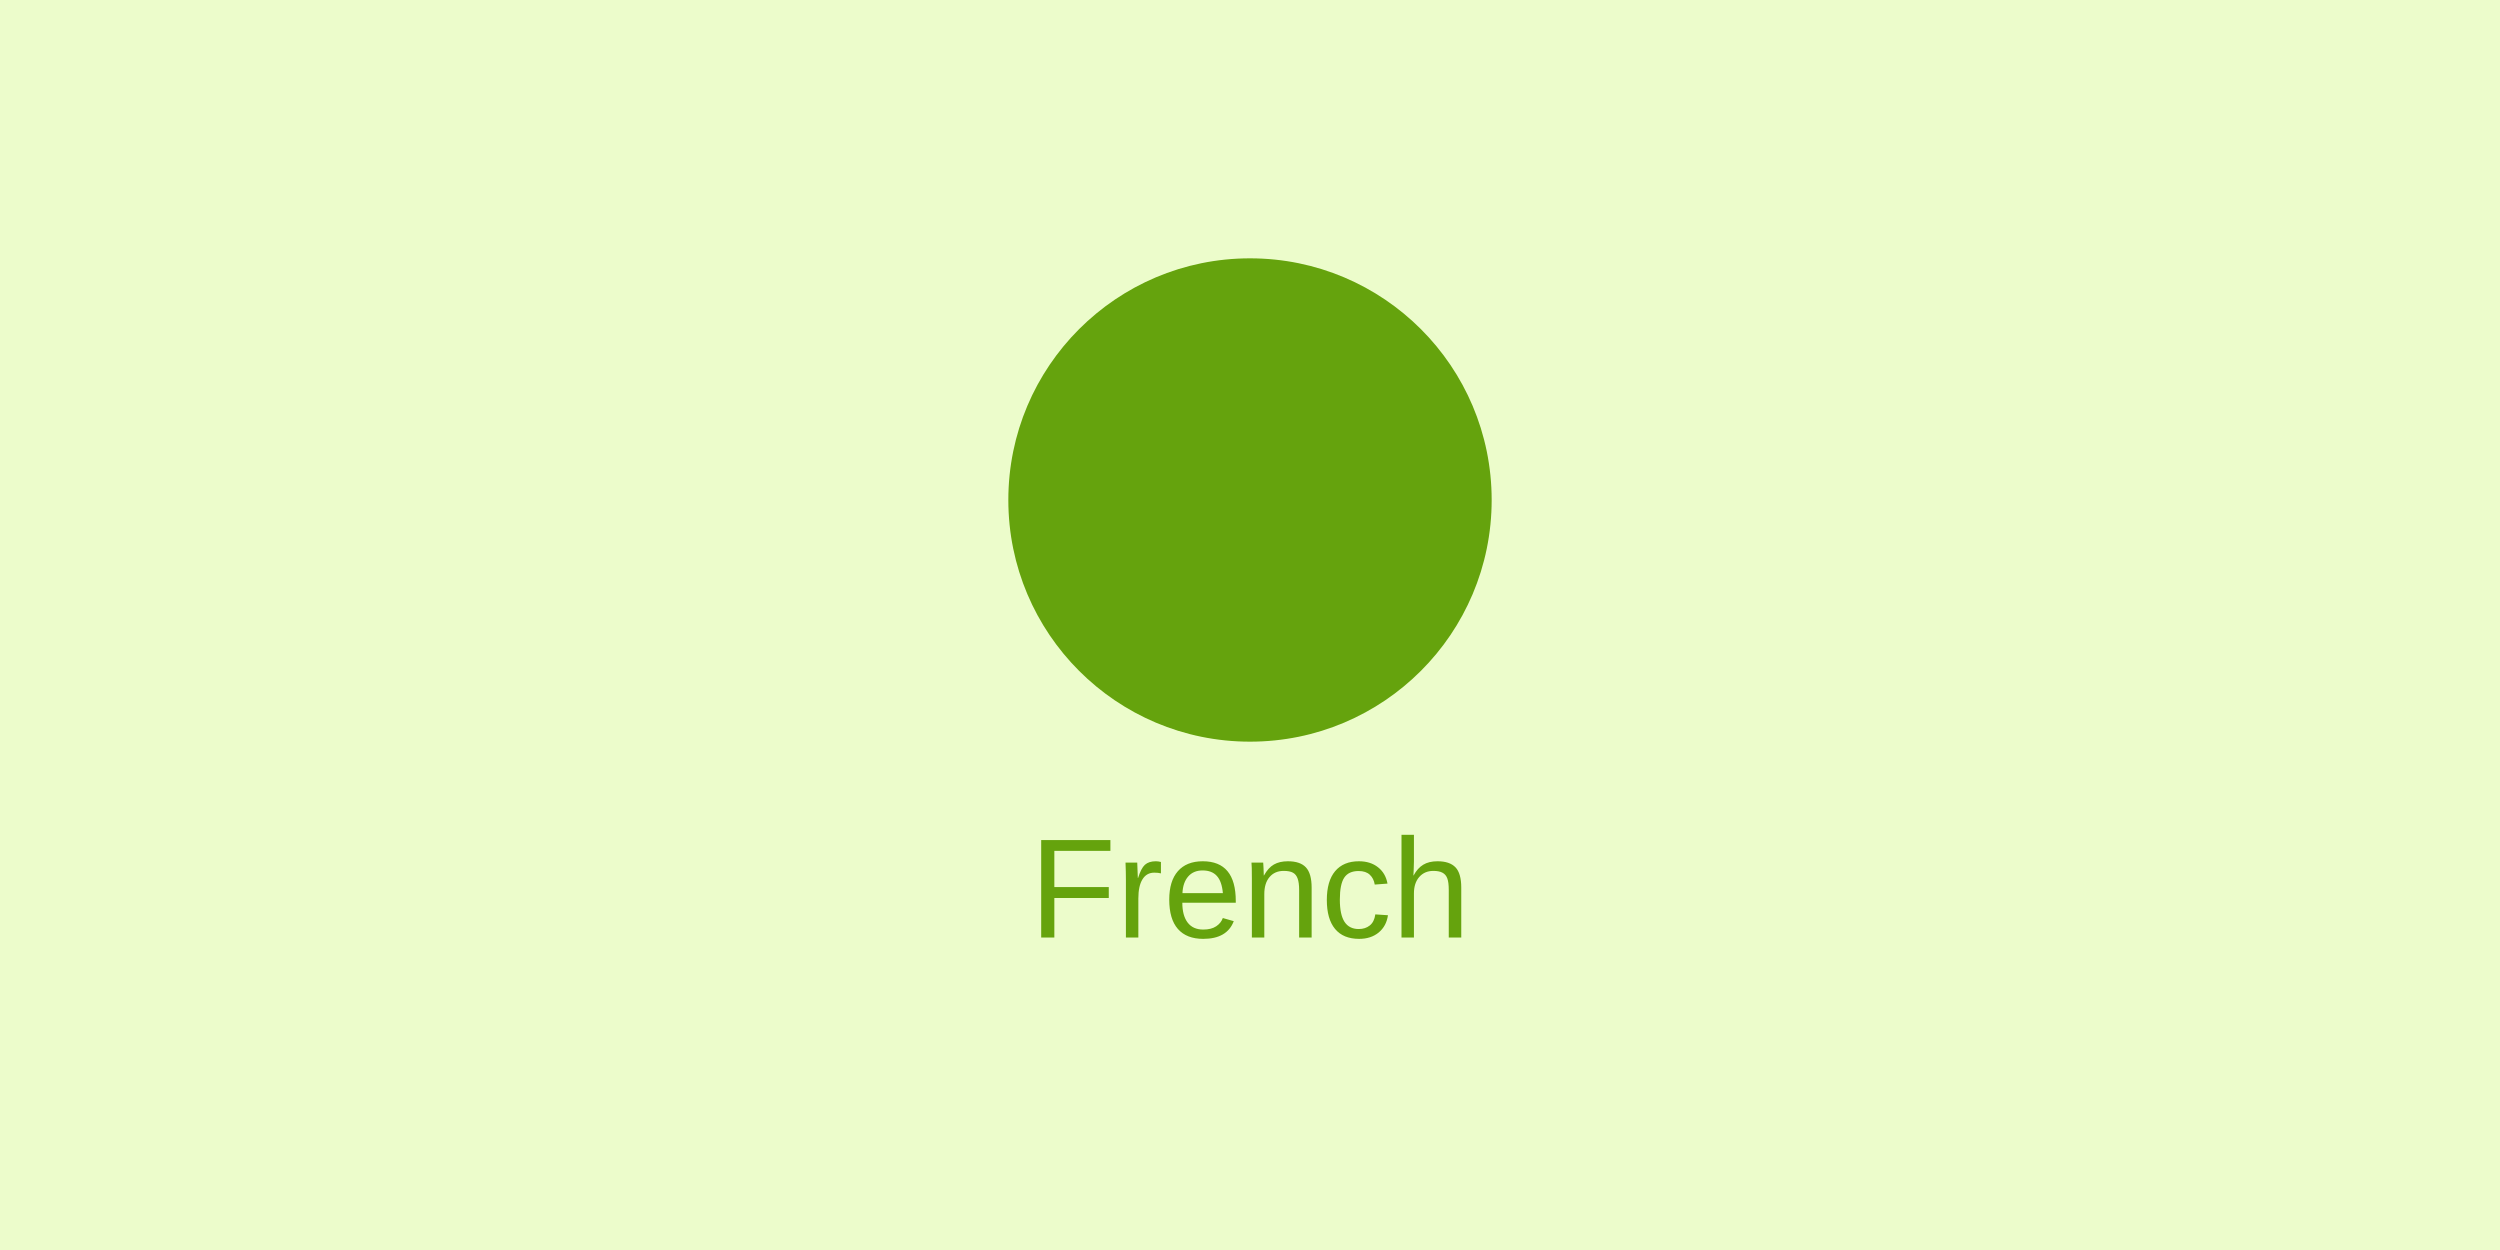
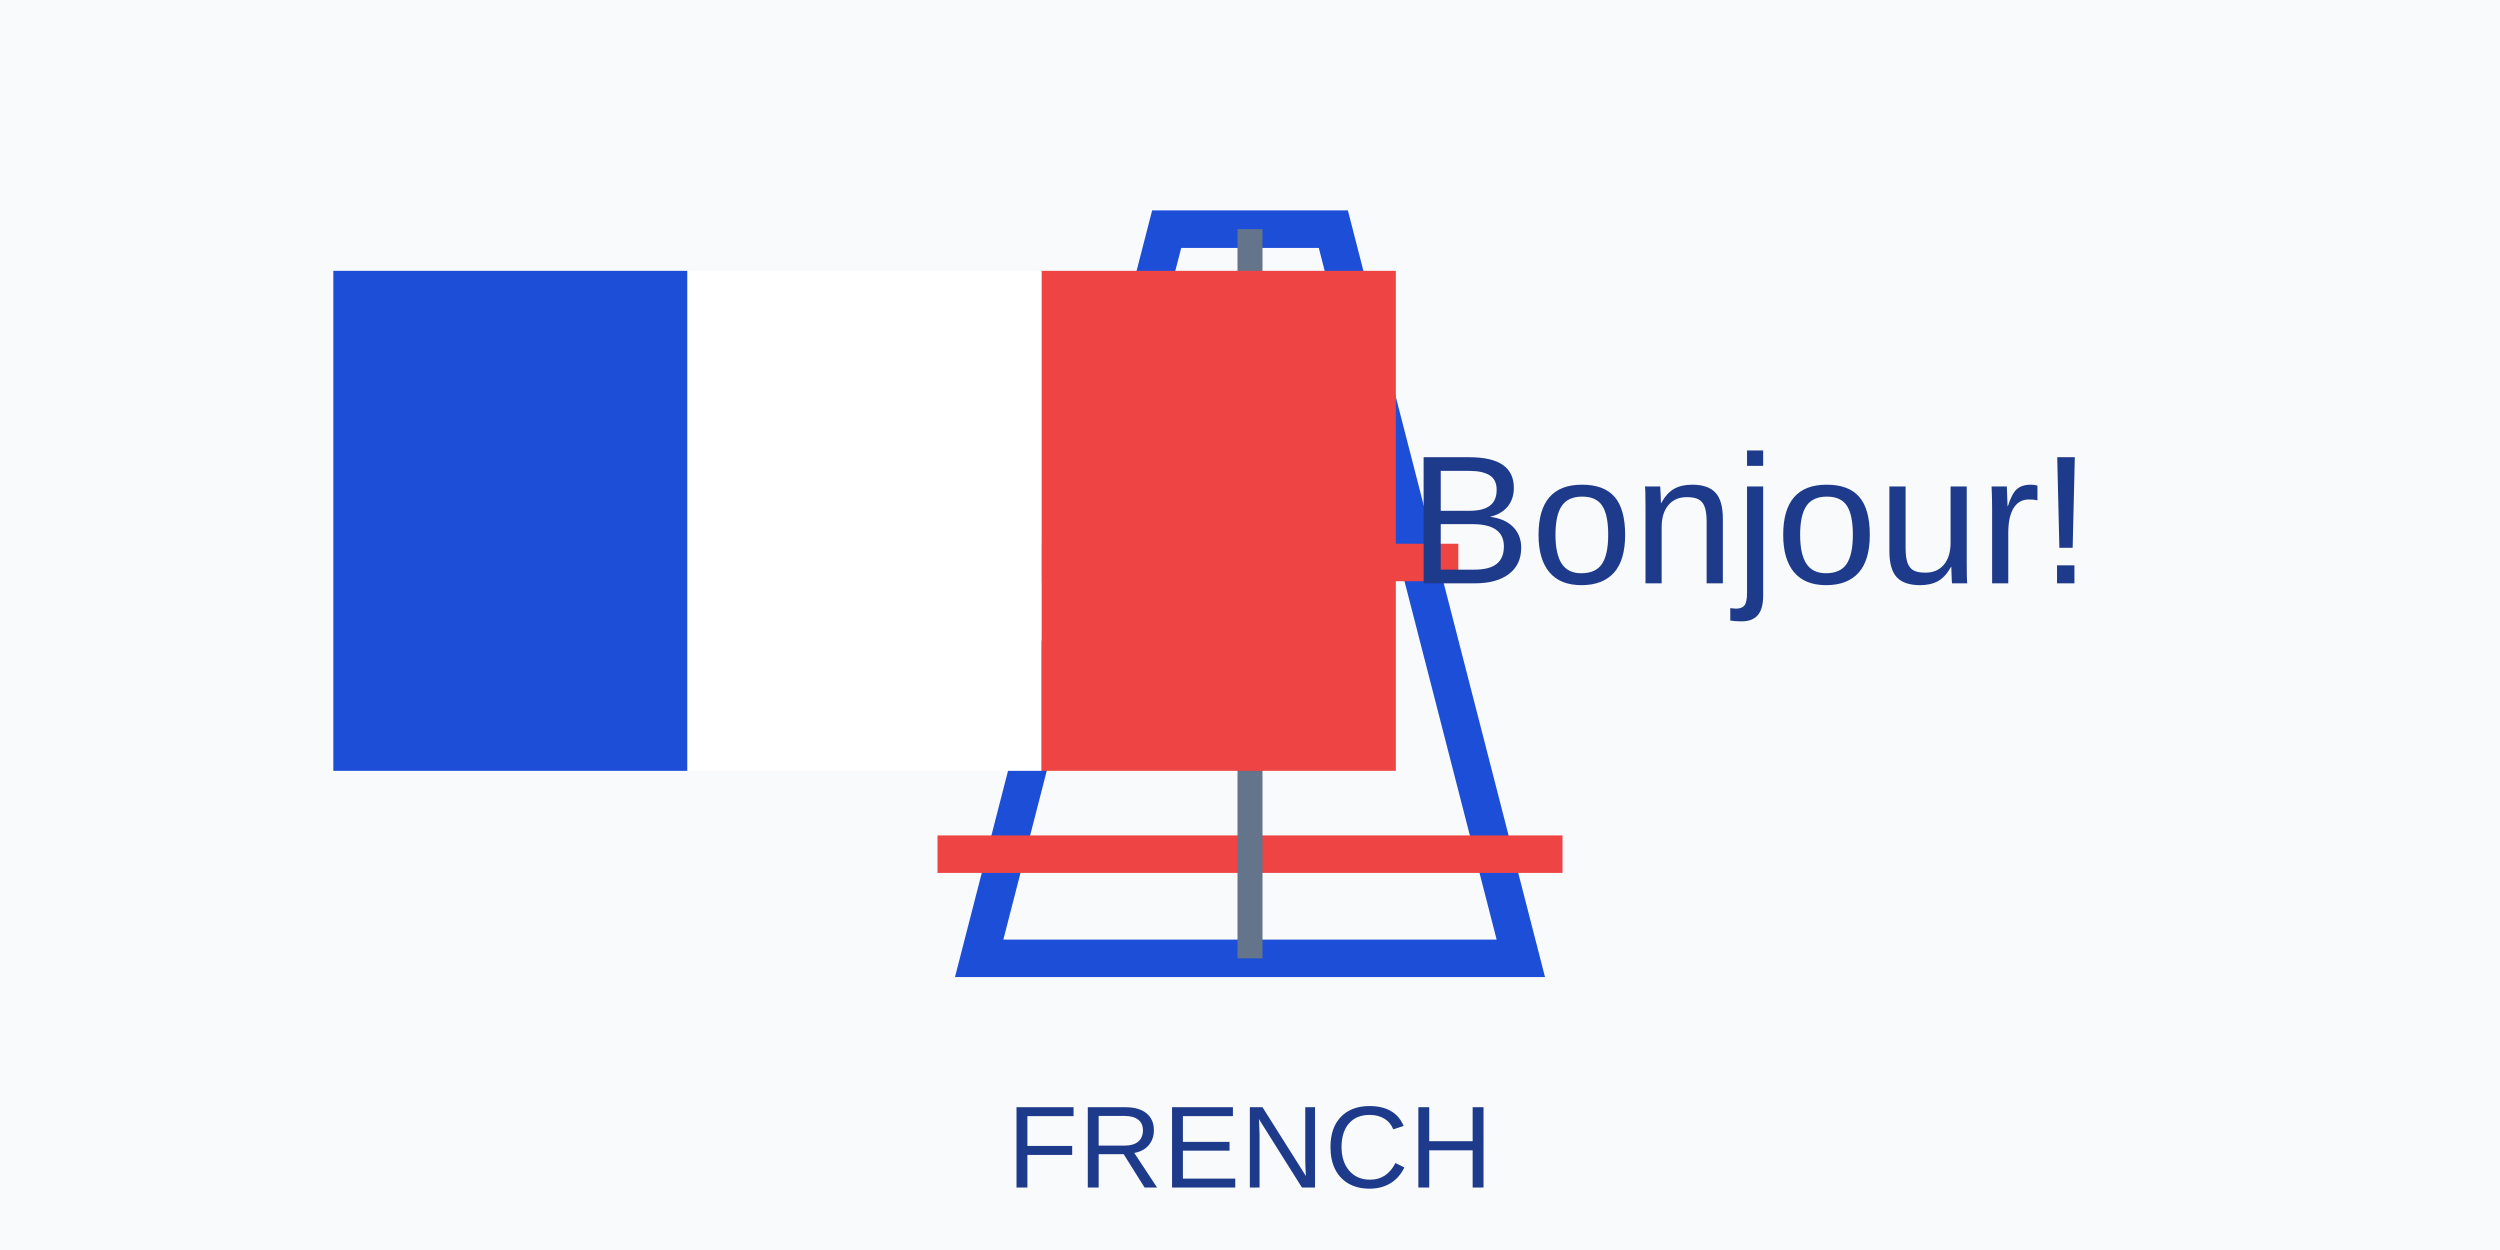
- <svg xmlns="http://www.w3.org/2000/svg" width="600" height="300" viewBox="0 0 600 300">
-   <rect width="600" height="300" fill="#ecfccb" />
-   <circle cx="300" cy="120" r="58" fill="#65a30d" />
-   <text x="300" y="225" text-anchor="middle" font-size="34" font-family="Arial, sans-serif" fill="#65a30d">French</text>
+ <svg xmlns="http://www.w3.org/2000/svg" viewBox="0 0 600 300">
+   <rect width="600" height="300" fill="#f8fafc" />
+   <path d="M280 55h40l45 175h-130z" fill="none" stroke="#1d4ed8" stroke-width="9" />
+   <path d="M250 135h100M225 205h150" stroke="#ef4444" stroke-width="9" />
+   <path d="M300 55v175" stroke="#64748b" stroke-width="6" />
+   <rect x="80" y="65" width="85" height="120" fill="#1d4ed8" />
+   <rect x="165" y="65" width="85" height="120" fill="#fff" />
+   <rect x="250" y="65" width="85" height="120" fill="#ef4444" />
+   <text x="420" y="140" text-anchor="middle" font-family="Arial" font-size="44" fill="#1e3a8a">Bonjour!</text>
+   <text x="300" y="285" text-anchor="middle" font-family="Arial" font-size="28" fill="#1e3a8a">FRENCH</text>
</svg>
